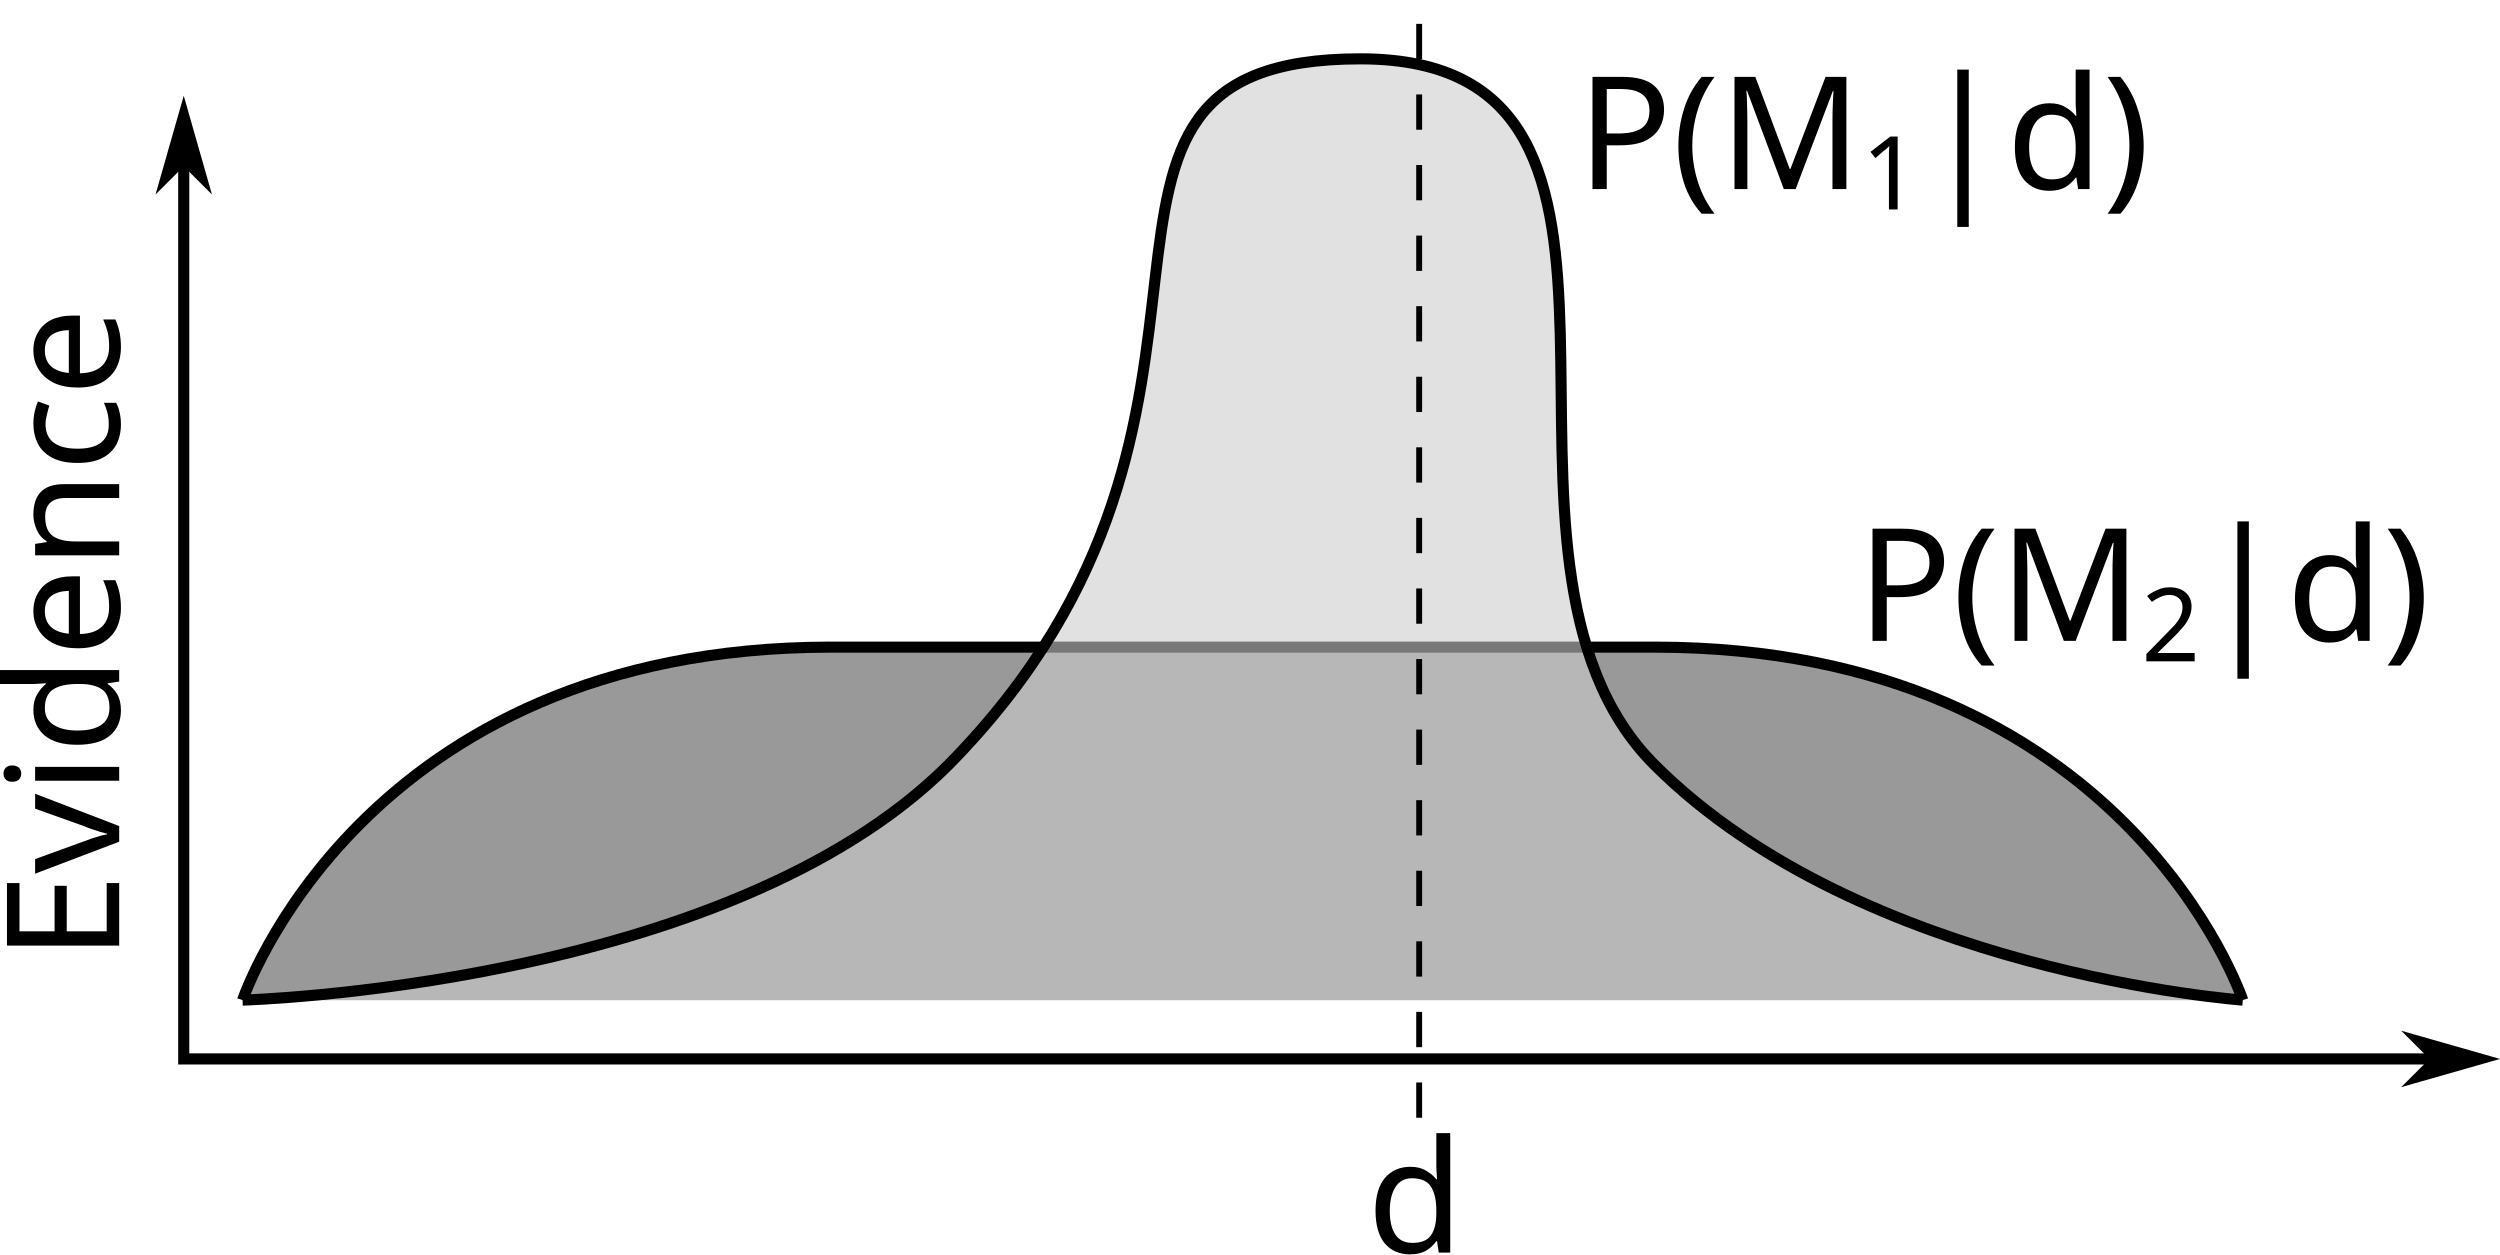
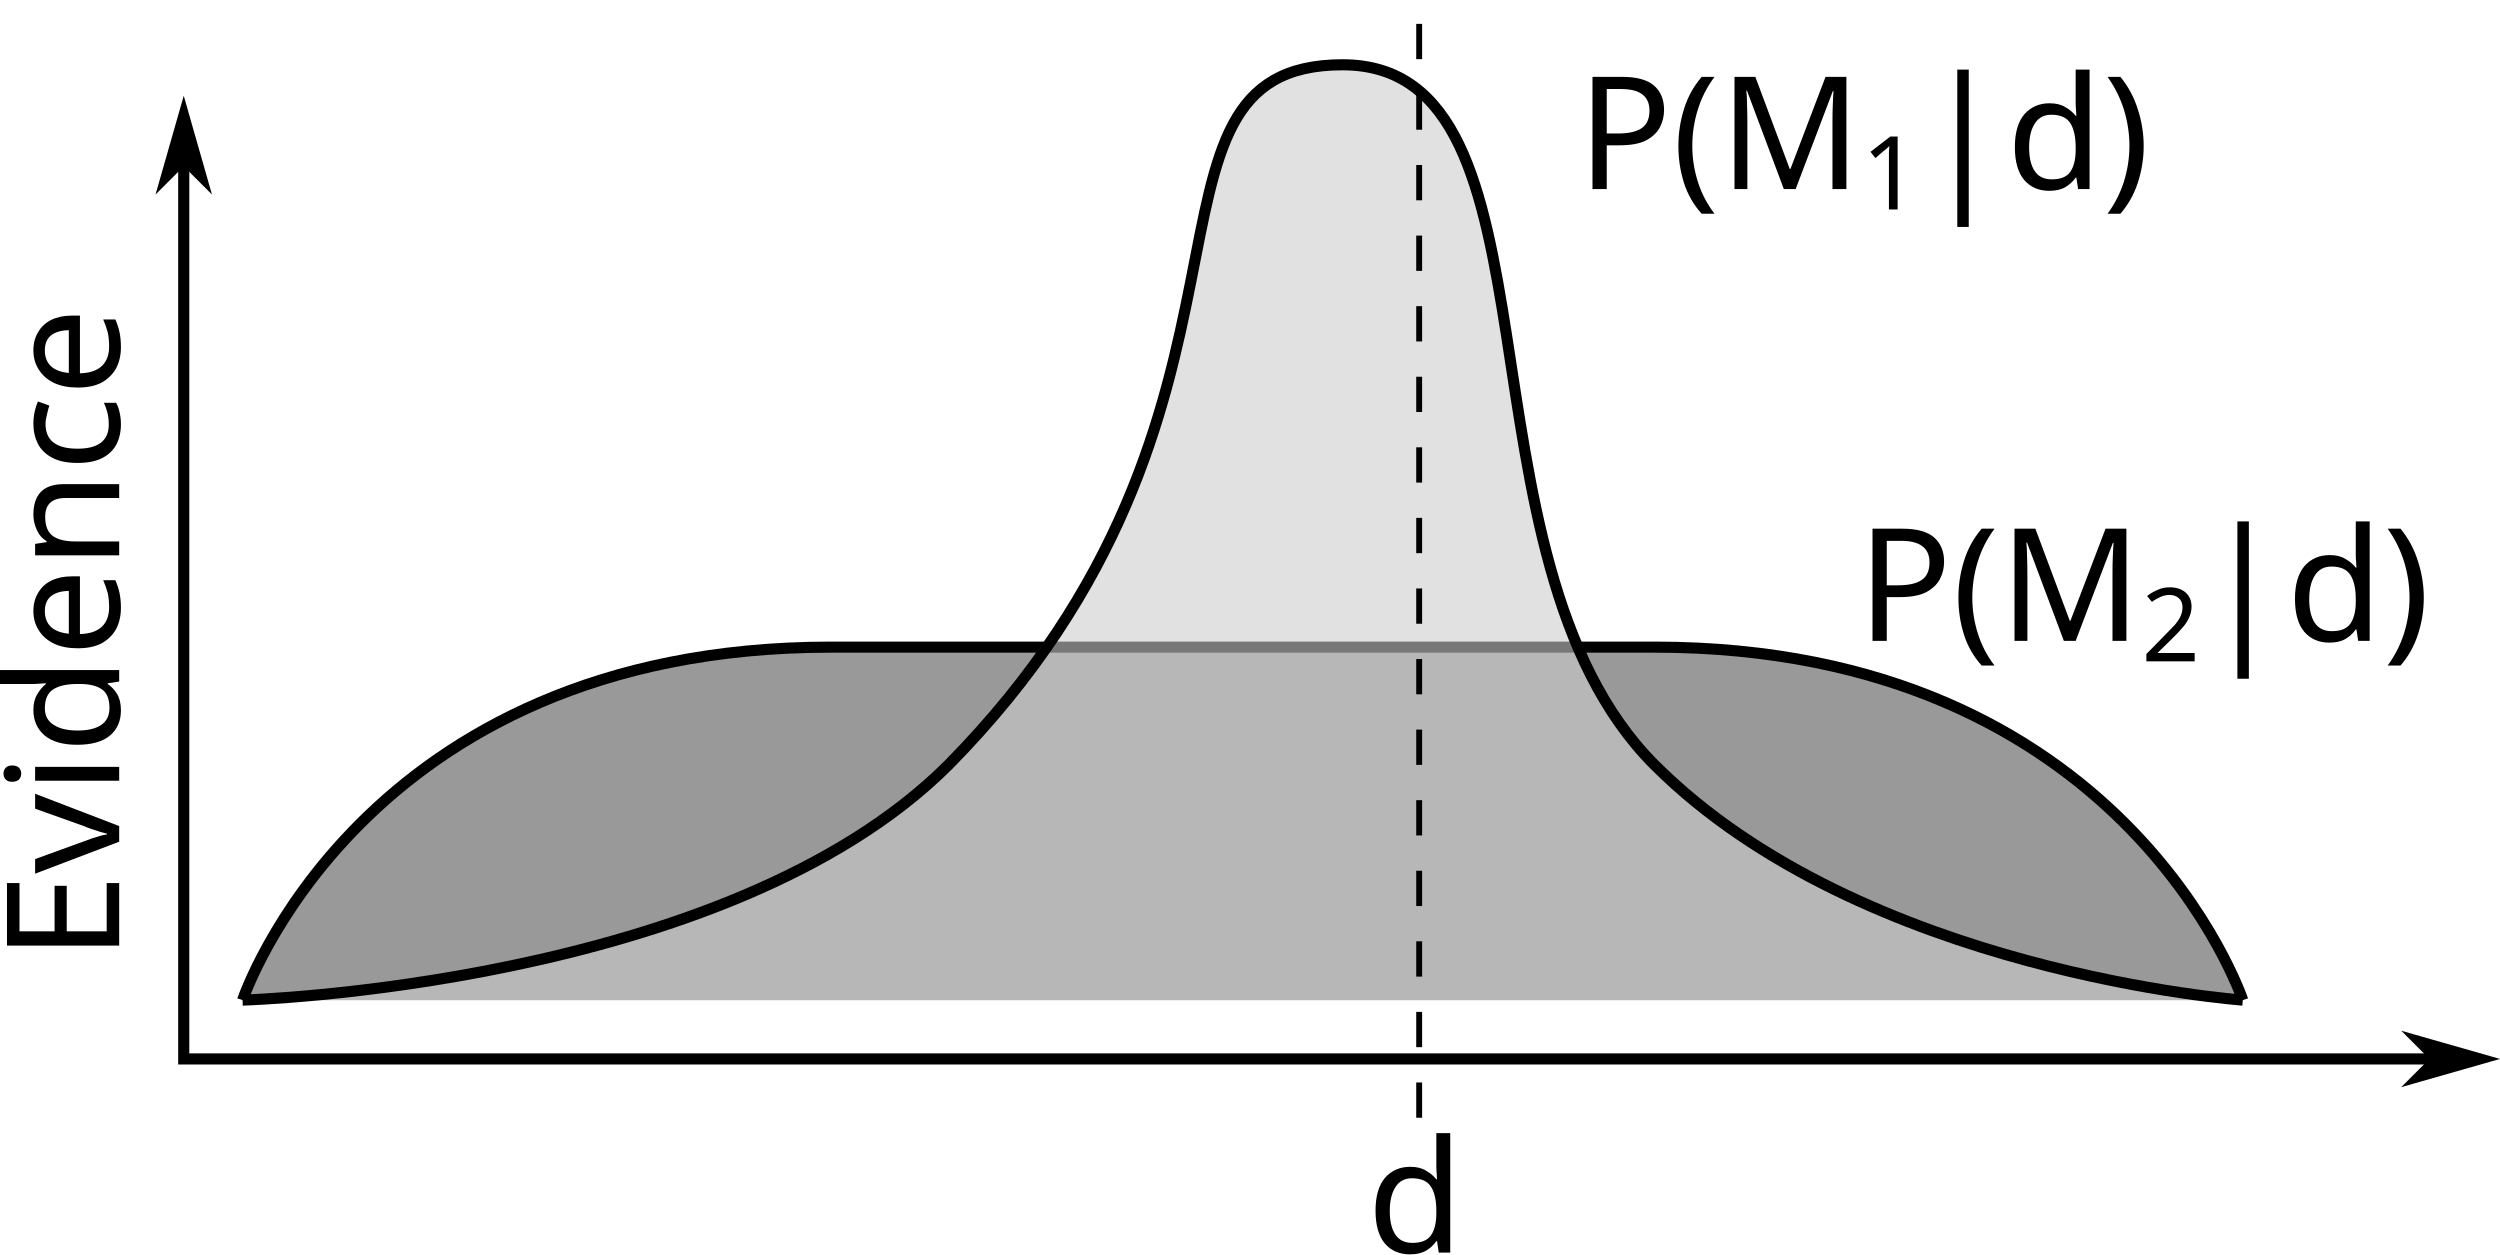
<svg xmlns="http://www.w3.org/2000/svg" width="112.437mm" height="56.437mm" viewBox="0 0 112.437 56.437" version="1.1" id="svg8">
  <defs id="defs2">
    <marker orient="auto" refY="0" refX="0" id="Arrow1Mend" style="overflow:visible">
      <path id="path828" d="M 0,0 5,-5 -12.5,0 5,5 Z" style="fill:#000000;fill-opacity:1;fill-rule:evenodd;stroke:#000000;stroke-width:1pt;stroke-opacity:1" transform="matrix(-0.4,0,0,-0.4,-4,0)" />
    </marker>
    <marker orient="auto" refY="0" refX="0" id="Arrow1Mstart" style="overflow:visible">
      <path id="path825" d="M 0,0 5,-5 -12.5,0 5,5 Z" style="fill:#000000;fill-opacity:1;fill-rule:evenodd;stroke:#000000;stroke-width:1pt;stroke-opacity:1" transform="matrix(0.4,0,0,0.4,4,0)" />
    </marker>
  </defs>
  <g id="layer1" transform="translate(-34.06902,-3.3125)">
    <path style="fill:none;fill-rule:evenodd;stroke:#000000;stroke-width:0.5;stroke-linecap:butt;stroke-linejoin:miter;stroke-miterlimit:4;stroke-dasharray:none;stroke-opacity:1;marker-start:url(#Arrow1Mstart);marker-end:url(#Arrow1Mend)" d="M 42.333,8.604 V 50.938 H 145.521" id="path817" />
    <path style="fill:#999999;fill-rule:evenodd;stroke:#000000;stroke-width:0.5;stroke-linecap:butt;stroke-linejoin:miter;stroke-miterlimit:4;stroke-dasharray:none;stroke-opacity:1" d="m 44.979,48.292 c 0,0 5.292,-15.875 26.458,-15.875 21.167,0 15.875,0 37.042,0 21.167,0 26.458,15.875 26.458,15.875" id="path1133" />
-     <path style="fill:#cccccc;fill-opacity:0.586;fill-rule:evenodd;stroke:#000000;stroke-width:0.5;stroke-linecap:butt;stroke-linejoin:miter;stroke-miterlimit:4;stroke-dasharray:none;stroke-opacity:1" d="m 44.979,48.292 c 0,0 21.772,-0.605 31.75,-10.583 15.781,-16.008 2.829,-31.75 18.521,-31.75 15.692,0 3.875,22.396 13.229,31.75 9.354,9.354 26.458,10.583 26.458,10.583" id="path1135" />
+     <path style="fill:#cccccc;fill-opacity:0.586;fill-rule:evenodd;stroke:#000000;stroke-width:0.5;stroke-linecap:butt;stroke-linejoin:miter;stroke-miterlimit:4;stroke-dasharray:none;stroke-opacity:1" d="m 44.979,48.292 c 0,0 21.772,-0.605 31.75,-10.583 15.781,-16.008 7.373,-31.483 17.719,-31.483 10.346,0 4.677,22.128 14.031,31.483 9.354,9.354 26.458,10.583 26.458,10.583" id="path1135" />
    <text xml:space="preserve" style="font-style:normal;font-weight:normal;font-size:7.056px;line-height:125%;font-family:sans-serif;letter-spacing:0px;word-spacing:0px;fill:#000000;fill-opacity:1;stroke:none;stroke-width:0.265px;stroke-linecap:butt;stroke-linejoin:miter;stroke-opacity:1" x="137.583" y="58.875" id="text1139">
      <tspan id="tspan1137" x="137.583" y="65.118" style="stroke-width:0.265px" />
    </text>
    <text xml:space="preserve" style="font-style:normal;font-weight:normal;font-size:7.056px;line-height:125%;font-family:sans-serif;letter-spacing:0px;word-spacing:0px;fill:#000000;fill-opacity:1;stroke:none;stroke-width:0.265px;stroke-linecap:butt;stroke-linejoin:miter;stroke-opacity:1" x="95.544" y="59.65" id="text1143">
      <tspan id="tspan1141" x="95.544" y="59.65" style="stroke-width:0.265px">d</tspan>
    </text>
    <path style="fill:none;fill-rule:evenodd;stroke:#000000;stroke-width:0.265;stroke-linecap:butt;stroke-linejoin:miter;stroke-miterlimit:4;stroke-dasharray:1.587, 1.587;stroke-dashoffset:0;stroke-opacity:1" d="M 97.896,53.583 V 3.312" id="path1145" />
    <text xml:space="preserve" style="font-style:normal;font-weight:normal;font-size:7.056px;line-height:125%;font-family:sans-serif;letter-spacing:0px;word-spacing:0px;fill:#000000;fill-opacity:1;stroke:none;stroke-width:0.265px;stroke-linecap:butt;stroke-linejoin:miter;stroke-opacity:1" x="117.599" y="32.136" id="text1149">
      <tspan id="tspan1147" x="117.599" y="32.136" style="stroke-width:0.265px">P(M<tspan style="font-size:65%;baseline-shift:sub" id="tspan1151">2</tspan>|d)</tspan>
    </text>
    <text xml:space="preserve" style="font-style:normal;font-weight:normal;font-size:7.056px;line-height:125%;font-family:sans-serif;letter-spacing:0px;word-spacing:0px;fill:#000000;fill-opacity:1;stroke:none;stroke-width:0.265px;stroke-linecap:butt;stroke-linejoin:miter;stroke-opacity:1" x="105.003" y="11.816" id="text1149-7">
      <tspan id="tspan1147-9" x="105.003" y="11.816" style="stroke-width:0.265px">P(M<tspan style="font-size:4.586px;baseline-shift:sub;stroke-width:0.265px" id="tspan1151-3">1</tspan>|d)</tspan>
    </text>
    <text xml:space="preserve" style="font-style:normal;font-weight:normal;font-size:7.056px;line-height:125%;font-family:sans-serif;letter-spacing:0px;word-spacing:0px;fill:#000000;fill-opacity:1;stroke:none;stroke-width:0.265px;stroke-linecap:butt;stroke-linejoin:miter;stroke-opacity:1" x="-46.527" y="39.43" id="text1176" transform="rotate(-90)">
      <tspan id="tspan1174" x="-46.527" y="39.43" style="stroke-width:0.265px">Evidence</tspan>
    </text>
  </g>
</svg>
